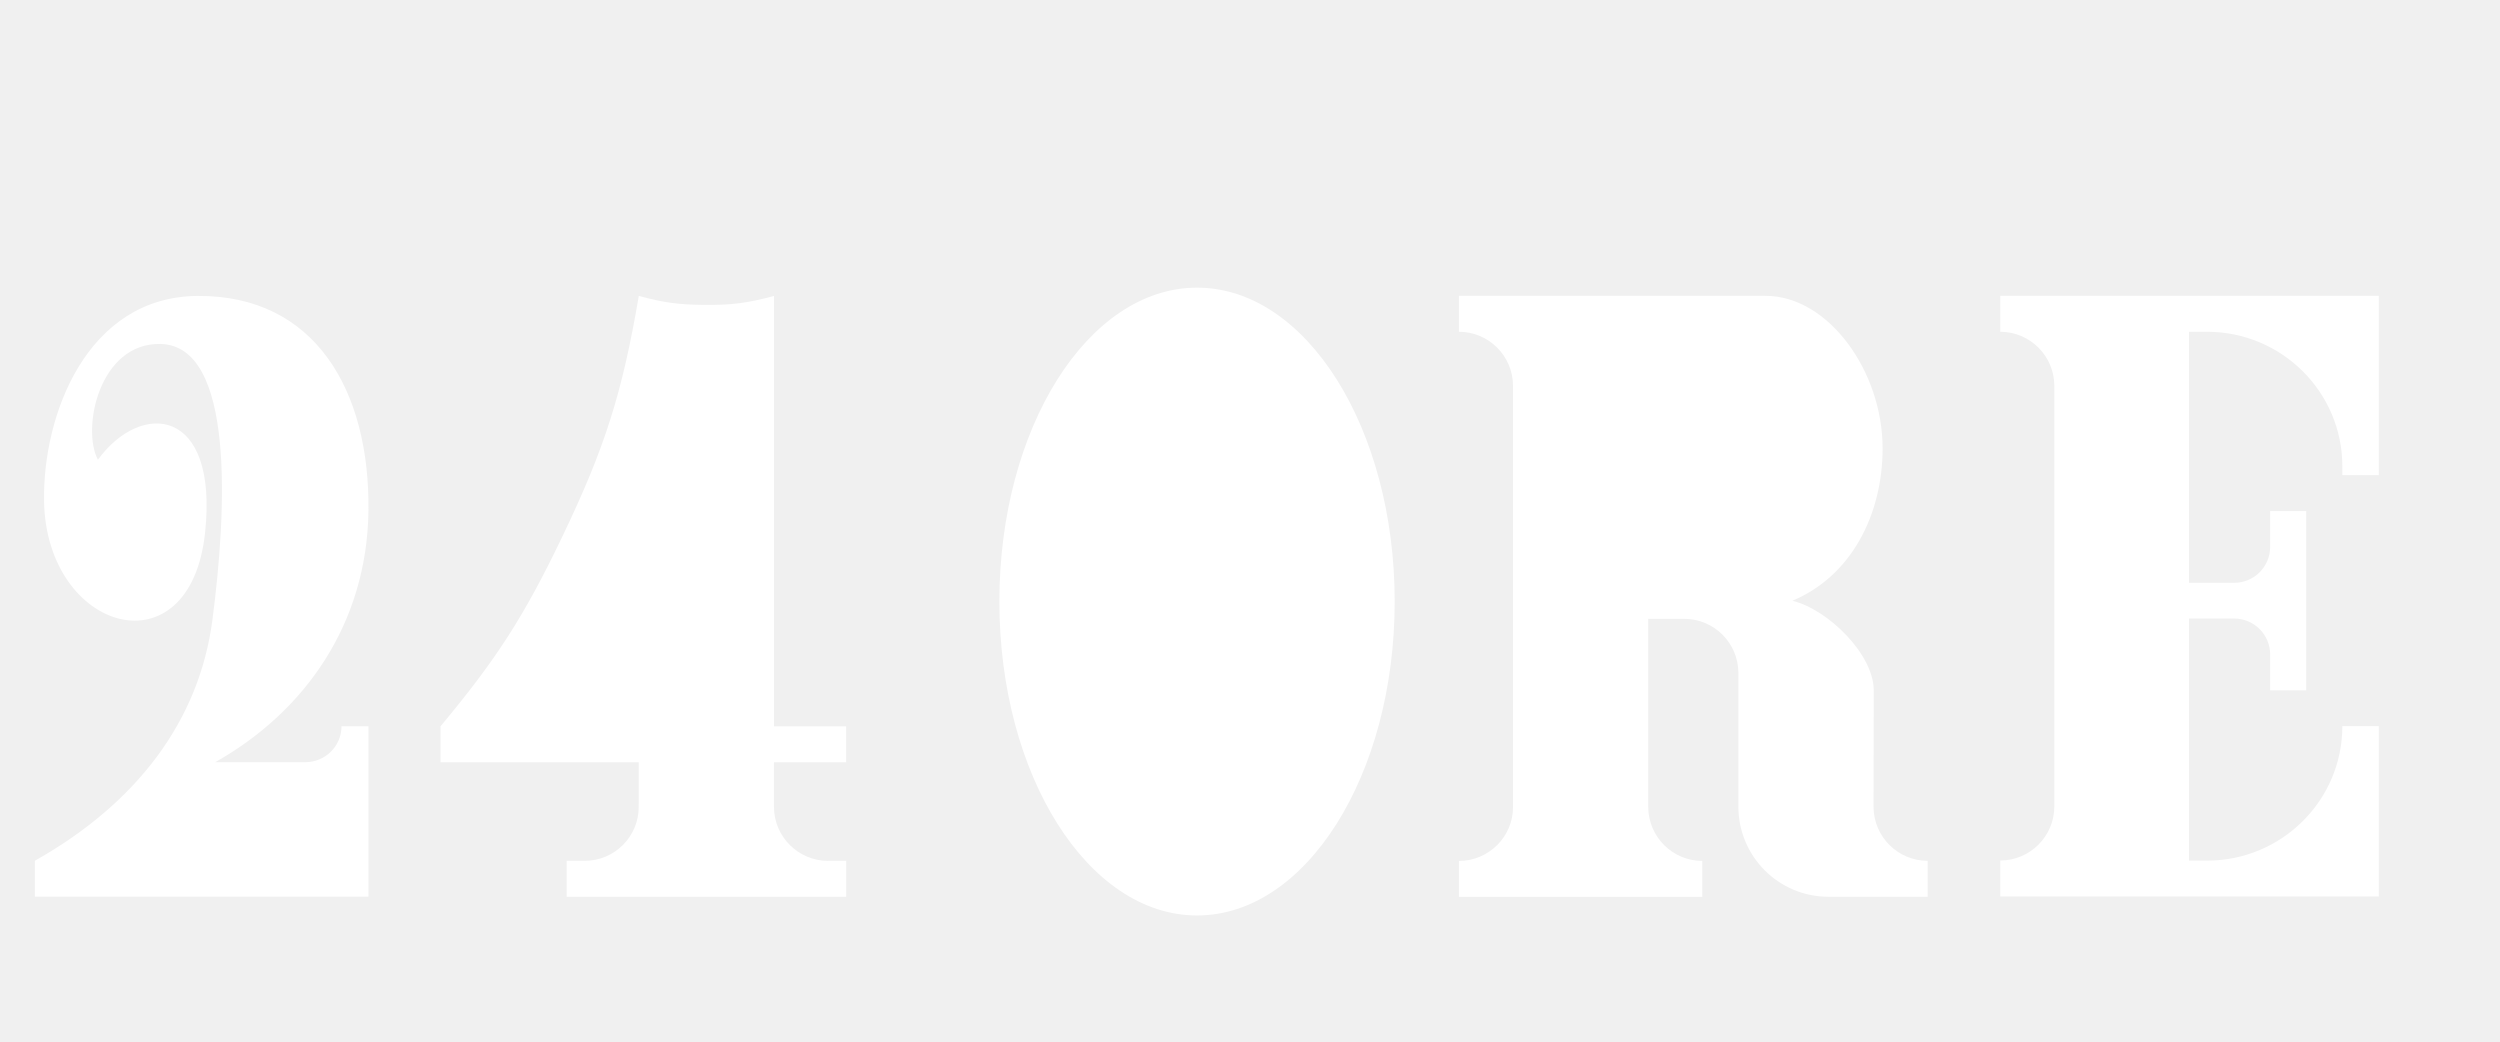
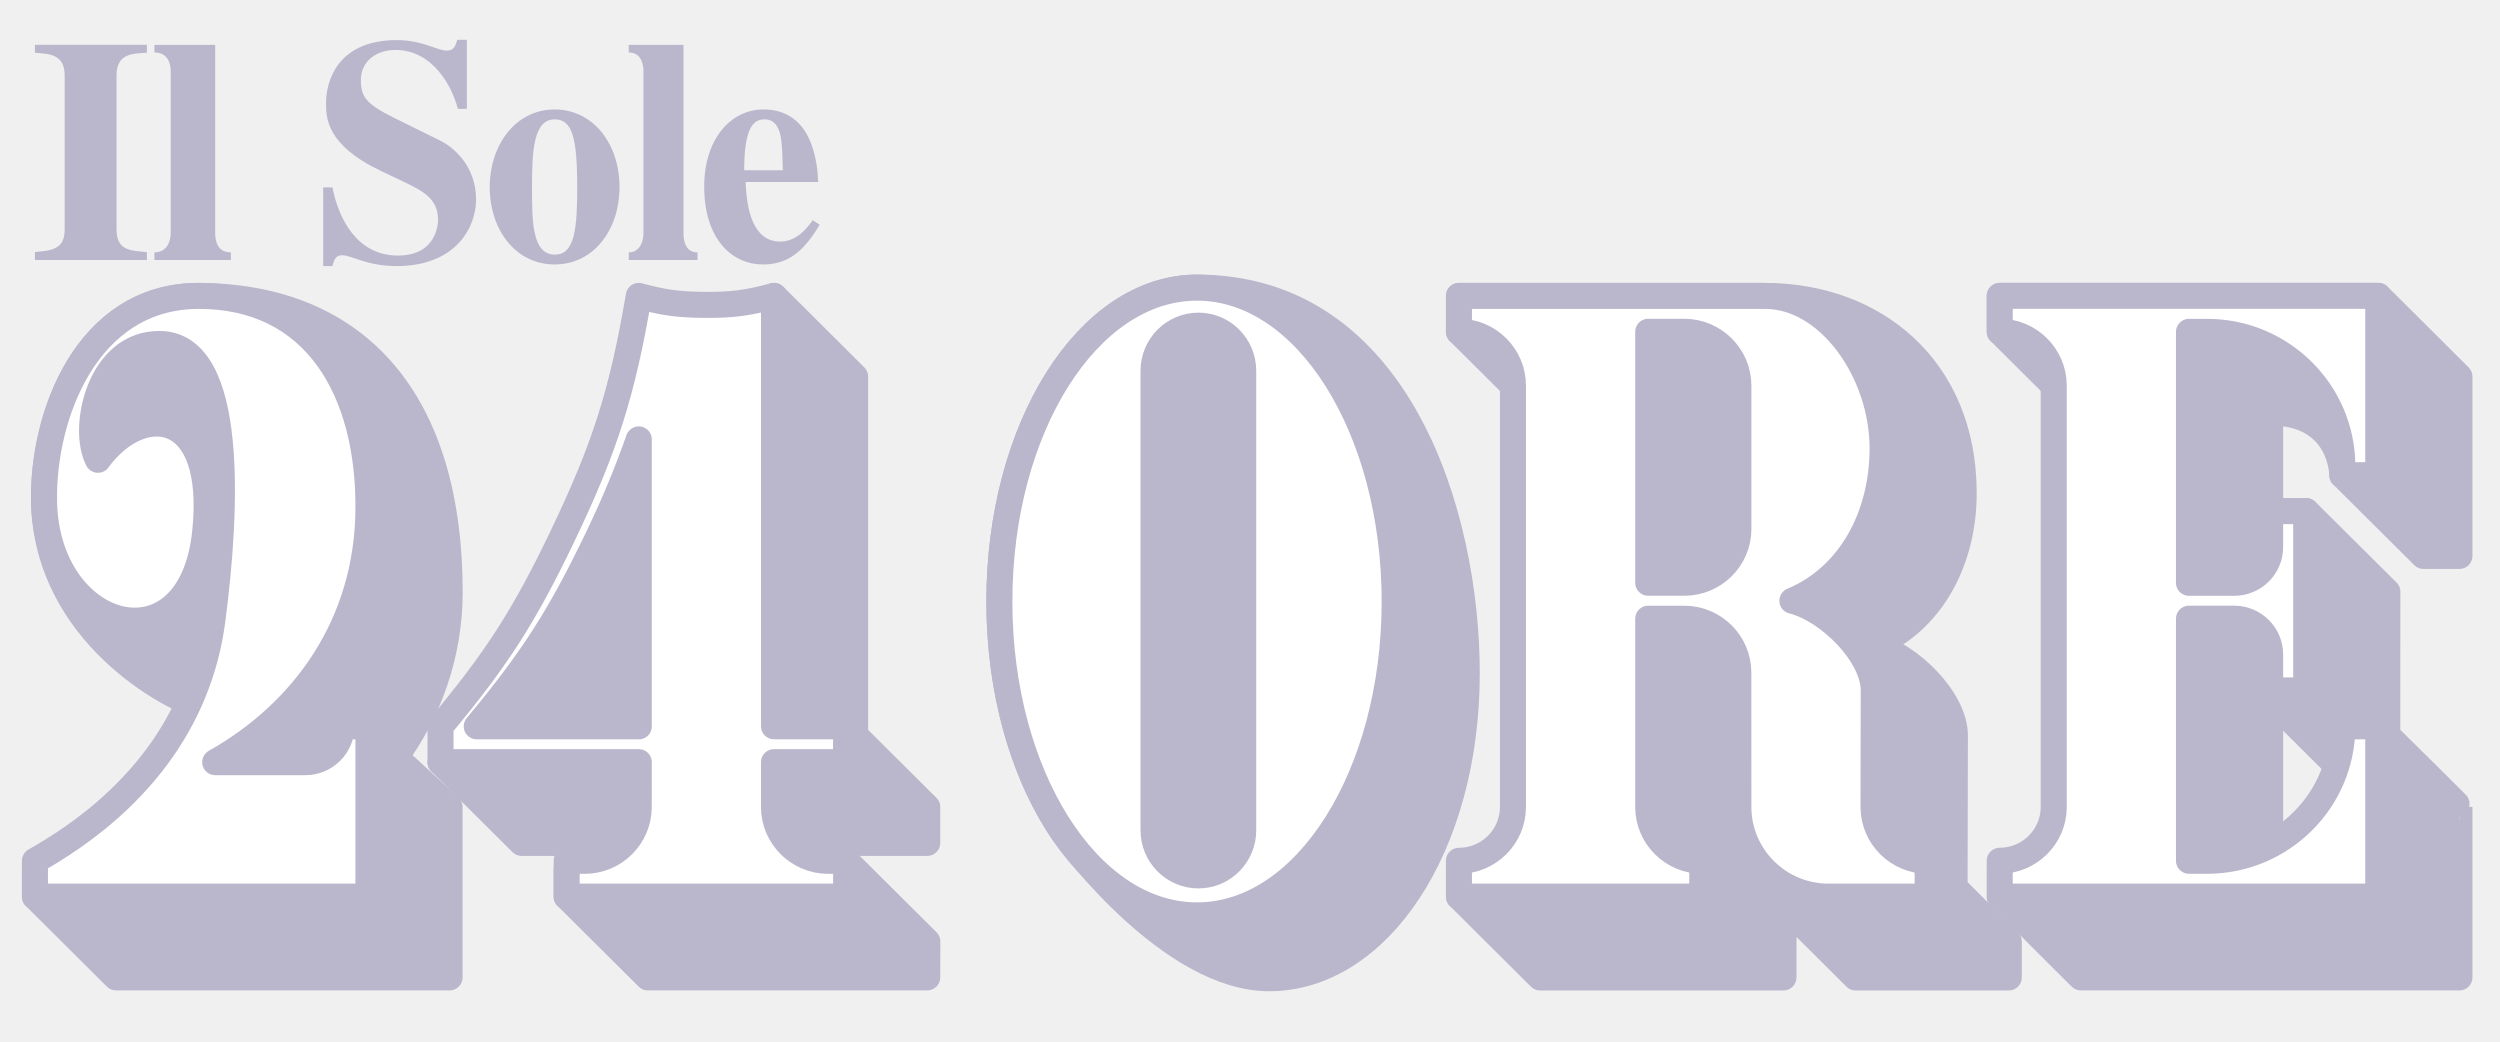
- <svg xmlns="http://www.w3.org/2000/svg" xmlns:xlink="http://www.w3.org/1999/xlink" width="48" height="20">
-   <g fill="none" fill-rule="evenodd">
-     <path d="M2.82 4.84c-.338-.025-.583-.043-.583-.434V1.448c0-.415.295-.422.583-.434V.86H.67v.153c.283.018.57.03.57.434v2.958c0 .38-.24.403-.57.434v.152h2.15v-.15zm10.573.006c-.216 0-.27-.2-.27-.367V.862h-1.05v.147c.27 0 .282.287.282.354V4.48c0 .147-.06.367-.282.367v.146h1.322v-.146zM8.964 2.1V.764H8.78c-.03.116-.062.208-.203.208-.18 0-.477-.202-.96-.202C6.45.77 6.26 1.6 6.26 1.974c0 .28 0 .807 1.05 1.308l.412.195c.4.2.688.336.688.746 0 .08-.03.684-.768.684-.78 0-1.136-.7-1.26-1.307h-.178v1.5h.178c.024-.098.055-.208.184-.208.2 0 .467.208 1.05.208 1.13 0 1.523-.74 1.523-1.277 0-.666-.467-1.02-.676-1.124l-.903-.446c-.516-.257-.633-.4-.633-.72 0-.397.338-.58.658-.58.724 0 1.093.703 1.203 1.13h.173zm-4.53 2.746c-.24 0-.3-.2-.3-.367V.862H2.965v.147c.3 0 .313.287.313.354V4.48c0 .147-.068.367-.313.367v.146h1.468v-.146zm11.172-.616c-.105.14-.3.4-.624.4-.525 0-.647-.623-.663-1.143H15.7c-.016-.33-.088-1.393-1.05-1.393-.636 0-1.14.575-1.14 1.48 0 1.045.564 1.497 1.122 1.497.443 0 .758-.195 1.095-.763l-.133-.086zm-1.316-.96c0-.844.188-.978.393-.978.194 0 .266.153.3.287.044.183.044.5.05.7h-.74zm-4.887.324c0 .794.48 1.485 1.25 1.485.752 0 1.244-.672 1.244-1.485 0-.85-.52-1.5-1.244-1.5-.768 0-1.25.703-1.25 1.5m.813 0c0-.697.028-1.302.437-1.302.337 0 .43.36.43 1.302 0 .776-.044 1.296-.426 1.296-.442 0-.442-.636-.442-1.296M3.96 13.6C3.267 13.43.9 12.14.846 9.626c-.03-1.653.82-3.924 2.94-3.944 3.115 0 4.848 2.066 4.848 5.68a5.36 5.36 0 0 1-1.04 3.173l1.038.958v3.272H2.228L.67 17.216V16.7c2.077 0 3.288-3.1 3.288-3.1" class="E" />
-     <path d="M3.96 13.6C3.267 13.43.89 12.14.846 9.626c-.03-1.653.82-3.924 2.94-3.944 3.115 0 4.848 2.066 4.848 5.68 0 1.215-.405 2.302-1.04 3.173l1.038.958v3.272H2.228L.67 17.216V16.7c2.077 0 3.288-3.1 3.288-3.1z" class="B C D" />
-     <path d="M7.074 13.946v3.27H.67v-.69c1.955-1.102 3.154-2.684 3.408-4.622.276-2.103.434-5.27-.998-5.3-1.175-.023-1.518 1.625-1.2 2.223.83-1.14 2.314-1.017 2.058 1.396C3.653 12.93.89 12.14.846 9.626c-.03-1.653.82-3.924 2.94-3.944 2.267-.02 3.32 1.823 3.288 4.132-.03 2.166-1.223 3.852-2.942 4.82h1.73c.382 0 .695-.308.695-.69h.517z" fill="#fff" />
-     <path d="M6.557 13.946h.517v3.27H.67v-.69c1.955-1.102 3.154-2.684 3.408-4.622.276-2.103.434-5.27-.998-5.3-1.175-.023-1.518 1.625-1.2 2.223.83-1.14 2.314-1.017 2.058 1.396C3.653 12.93.89 12.14.846 9.626c-.03-1.653.82-3.924 2.94-3.944 2.267-.02 3.32 1.823 3.288 4.132-.03 2.166-1.223 3.852-2.942 4.82h1.73c.382 0 .695-.308.695-.69z" class="B C D" />
-     <use xlink:href="#B" class="E" />
-     <use xlink:href="#B" class="B C D" />
-     <path d="M15.9 16.528h.347v.69H10.88v-.69h.346c.572 0 1.037-.464 1.037-1.033l.001-.86H8.458v-.69c1.08-1.295 1.607-2.117 2.335-3.635.82-1.708 1.154-2.762 1.472-4.628.475.128.757.167 1.25.172.53.005.836-.034 1.346-.172v8.264h1.385v.69H14.86v.86a1.04 1.04 0 0 0 1.038 1.033" fill="#fff" />
-     <path d="M15.9 16.528h.347v.69H10.88v-.69h.346c.572 0 1.037-.464 1.037-1.033l.001-.86H8.458v-.69c1.08-1.295 1.607-2.117 2.335-3.635.82-1.708 1.154-2.762 1.472-4.628.475.128.757.167 1.25.172.53.005.836-.034 1.346-.172v8.264h1.385v.69H14.86v.86a1.04 1.04 0 0 0 1.038 1.033z" class="B C D" />
-     <use xlink:href="#C" class="E" />
-     <use xlink:href="#C" class="B C D" />
-     <path d="M24.367 18.782c-1.856 0-3.768-2.528-3.955-2.803-.752-1.1-1.224-2.678-1.224-4.43 0-3.33 1.7-6.027 3.795-6.027 3.863 0 5.18 4.354 5.18 7.405 0 3.328-1.7 5.855-3.795 5.855z" class="E" />
-     <path d="M28.162 12.927c0 3.328-1.7 5.855-3.795 5.855-1.856 0-3.768-2.528-3.955-2.803-.752-1.1-1.224-2.678-1.224-4.43 0-3.33 1.7-6.027 3.795-6.027 3.863 0 5.18 4.354 5.18 7.405z" class="B C D" />
-     <path d="M22.983 5.523c2.096 0 3.795 2.698 3.795 6.027s-1.7 6.027-3.795 6.027-3.795-2.698-3.795-6.027 1.7-6.027 3.795-6.027z" fill="#fff" />
-     <path d="M19.188 11.55c0-3.33 1.7-6.027 3.795-6.027s3.795 2.698 3.795 6.027-1.7 6.027-3.795 6.027-3.795-2.698-3.795-6.027z" class="B C D" />
-     <path d="M23.87 7.12v8.82c0 .48-.386.867-.86.867s-.86-.39-.86-.867V7.12c0-.48.385-.867.86-.867s.86.388.86.867z" class="E" />
-     <path d="M23 6.253c.475 0 .86.388.86.867v8.82c0 .48-.386.867-.86.867s-.86-.39-.86-.867V7.12c0-.48.385-.867.86-.867z" class="B C D" />
-     <use xlink:href="#D" class="E" />
-     <use xlink:href="#D" class="B C D" />
-     <path d="M35.976 13.257l-.004 2.238a1.04 1.04 0 0 0 1.039 1.033v.69h-1.904a1.73 1.73 0 0 1-1.73-1.721v-2.582a1.04 1.04 0 0 0-1.038-1.033h-.693v3.615a1.04 1.04 0 0 0 1.038 1.033v.69h-4.672v-.69c.57 0 1.038-.464 1.038-1.033V7.403a1.04 1.04 0 0 0-1.038-1.033v-.69h5.884c1.212 0 2.25 1.453 2.25 2.927 0 1.286-.61 2.458-1.732 2.927.694.173 1.562 1.034 1.562 1.722" fill="#fff" />
-     <path d="M35.976 13.257l-.004 2.238a1.04 1.04 0 0 0 1.039 1.033v.69h-1.904a1.73 1.73 0 0 1-1.73-1.721v-2.582a1.04 1.04 0 0 0-1.038-1.033h-.693v3.615a1.04 1.04 0 0 0 1.038 1.033v.69h-4.672v-.69c.57 0 1.038-.464 1.038-1.033V7.403a1.04 1.04 0 0 0-1.038-1.033v-.69h5.884c1.212 0 2.25 1.453 2.25 2.927 0 1.286-.61 2.458-1.732 2.927.694.173 1.562 1.034 1.562 1.722z" class="B C D" />
-     <path d="M32.34 6.37h-.693v4.82h.693c.57 0 1.038-.463 1.038-1.03V7.404a1.04 1.04 0 0 0-1.038-1.033" class="E" />
-     <path d="M32.34 6.37h-.693v4.82h.693c.57 0 1.038-.463 1.038-1.03V7.404a1.04 1.04 0 0 0-1.038-1.033z" class="B C D" />
-     <use xlink:href="#E" class="E" />
-     <use xlink:href="#E" class="B C D" />
-     <path d="M43.587 10.502v-.69h.692v3.443h-.692v-.69a.69.69 0 0 0-.693-.689h-.865v4.648h.346c1.433 0 2.598-1.156 2.598-2.582h.7v3.27h-7.268v-.69a1.04 1.04 0 0 0 1.038-1.033V7.403a1.04 1.04 0 0 0-1.038-1.033v-.69h7.268v3.443h-.7v-.17c0-1.426-1.165-2.583-2.598-2.583h-.346v4.82h.865a.69.69 0 0 0 .693-.688" fill="#fff" />
-     <path d="M43.587 10.502v-.69h.692v3.443h-.692v-.69a.69.69 0 0 0-.693-.689h-.865v4.648h.346c1.433 0 2.598-1.156 2.598-2.582h.7v3.27h-7.268v-.69a1.04 1.04 0 0 0 1.038-1.033V7.403a1.04 1.04 0 0 0-1.038-1.033v-.69h7.268v3.443h-.7v-.17c0-1.426-1.165-2.583-2.598-2.583h-.346v4.82h.865a.69.69 0 0 0 .693-.688z" class="B C D" />
+ <svg xmlns="http://www.w3.org/2000/svg" width="48px" height="20px" viewBox="0 0 48 20" version="1.1">
+   <defs />
+   <g id="Symbols" stroke="none" stroke-width="1" fill="none" fill-rule="evenodd">
+     <g id="footer" transform="translate(-1199, -329)">
+       <g id="logos" transform="translate(1062, 323)">
+         <g id="sole-24" transform="translate(137.5797, 6.763636)">
+           <path d="M2.241,4.076 C1.903,4.051 1.658,4.033 1.658,3.642 L1.658,0.684 C1.658,0.269 1.953,0.263 2.241,0.25 L2.241,0.097 L0.091,0.097 L0.091,0.25 C0.374,0.269 0.662,0.281 0.662,0.684 L0.662,3.642 C0.662,4.021 0.423,4.045 0.091,4.076 L0.091,4.228 L2.241,4.228 L2.241,4.076 Z" id="Fill-1" fill="#BAB7CC" />
+           <path d="M12.813,4.082 C12.597,4.082 12.543,3.893 12.543,3.715 L12.543,0.098 L11.492,0.098 L11.492,0.244 C11.763,0.244 11.774,0.532 11.774,0.599 L11.774,3.715 C11.774,3.862 11.713,4.082 11.492,4.082 L11.492,4.229 L12.813,4.229 L12.813,4.082 Z" id="Fill-3" fill="#BAB7CC" />
+           <path d="M8.384,1.326 L8.384,-4.19450316e-05 L8.199,-4.19450316e-05 C8.168,0.116 8.138,0.208 7.996,0.208 C7.818,0.208 7.53,0.006 7.038,0.006 C5.871,0.006 5.68,0.837 5.68,1.21 C5.68,1.491 5.68,2.016 6.731,2.517 L7.143,2.713 C7.542,2.903 7.831,3.049 7.831,3.459 C7.831,3.538 7.8,4.143 7.062,4.143 C6.282,4.143 5.926,3.452 5.803,2.835 L5.625,2.835 L5.625,4.345 L5.803,4.345 C5.828,4.247 5.859,4.137 5.988,4.137 C6.178,4.137 6.454,4.345 7.038,4.345 C8.168,4.345 8.561,3.606 8.561,3.067 C8.561,2.401 8.095,2.046 7.885,1.943 L6.982,1.497 C6.467,1.24 6.349,1.106 6.349,0.776 C6.349,0.379 6.688,0.195 7.008,0.195 C7.732,0.195 8.101,0.898 8.211,1.326 L8.384,1.326 Z" id="Fill-5" fill="#BAB7CC" />
+           <path d="M3.853,4.082 C3.614,4.082 3.552,3.893 3.552,3.715 L3.552,0.098 L2.385,0.098 L2.385,0.244 C2.686,0.244 2.698,0.532 2.698,0.599 L2.698,3.715 C2.698,3.862 2.63,4.082 2.385,4.082 L2.385,4.229 L3.853,4.229 L3.853,4.082 L3.853,4.082 Z" id="Fill-7" fill="#BAB7CC" />
+           <path d="M15.025,3.465 C14.92,3.606 14.726,3.874 14.4,3.874 C13.875,3.874 13.753,3.251 13.737,2.731 L15.13,2.731 C15.114,2.401 15.042,1.338 14.08,1.338 C13.444,1.338 12.941,1.913 12.941,2.817 C12.941,3.862 13.505,4.314 14.063,4.314 C14.506,4.314 14.821,4.119 15.158,3.551 L15.025,3.465 Z M13.709,2.506 C13.709,1.662 13.897,1.528 14.101,1.528 C14.295,1.528 14.367,1.681 14.4,1.815 C14.444,1.998 14.444,2.316 14.45,2.506 L13.709,2.506 Z" id="Fill-9" fill="#BAB7CC" />
+           <path d="M8.822,2.83 C8.822,3.624 9.303,4.314 10.071,4.314 C10.823,4.314 11.315,3.642 11.315,2.83 C11.315,1.98 10.796,1.338 10.071,1.338 C9.303,1.338 8.822,2.041 8.822,2.83 M9.635,2.83 C9.635,2.133 9.663,1.528 10.072,1.528 C10.409,1.528 10.503,1.889 10.503,2.83 C10.503,3.606 10.459,4.125 10.077,4.125 C9.635,4.125 9.635,3.489 9.635,2.83" id="Fill-11" fill="#BAB7CC" />
+           <path d="M3.379,12.837 C2.687,12.665 0.309,11.377 0.266,8.862 C0.237,7.209 1.086,4.938 3.206,4.918 C6.321,4.918 8.054,6.984 8.054,10.599 C8.054,11.813 7.648,12.901 7.013,13.772 L8.052,14.73 L8.052,18.002 L1.648,18.002 L0.091,16.452 L0.091,15.936 C2.168,15.936 3.379,12.837 3.379,12.837" id="Fill-13" fill="#BAB7CC" />
+           <path d="M3.379,12.837 C2.687,12.665 0.309,11.377 0.266,8.862 C0.237,7.209 1.086,4.938 3.206,4.918 C6.321,4.918 8.054,6.984 8.054,10.599 C8.054,11.813 7.648,12.901 7.013,13.772 L8.052,14.73 L8.052,18.002 L1.648,18.002 L0.091,16.452 L0.091,15.936 C2.168,15.936 3.379,12.837 3.379,12.837 Z" id="Stroke-15" stroke="#BAB7CC" stroke-width="0.5" stroke-linecap="round" stroke-linejoin="round" />
+           <path d="M6.494,13.182 L6.494,16.452 L0.091,16.452 L0.091,15.764 C2.046,14.661 3.245,13.08 3.498,11.141 C3.774,9.038 3.932,5.87 2.5,5.841 C1.325,5.818 0.982,7.466 1.301,8.064 C2.132,6.925 3.614,7.047 3.359,9.46 C3.073,12.167 0.309,11.377 0.266,8.862 C0.237,7.209 1.086,4.938 3.206,4.918 C5.473,4.897 6.524,6.741 6.494,9.05 C6.465,11.215 5.271,12.901 3.552,13.87 L5.282,13.87 C5.665,13.87 5.977,13.562 5.977,13.182 L6.494,13.182 Z" id="Fill-17" fill="#FFFFFF" />
+           <path d="M5.977,13.182 L6.494,13.182 L6.494,16.452 L0.091,16.452 L0.091,15.764 C2.046,14.661 3.245,13.08 3.498,11.141 C3.774,9.038 3.932,5.87 2.5,5.841 C1.325,5.818 0.982,7.466 1.301,8.064 C2.132,6.925 3.614,7.047 3.359,9.46 C3.073,12.167 0.309,11.377 0.266,8.862 C0.237,7.209 1.086,4.938 3.206,4.918 C5.473,4.897 6.524,6.741 6.494,9.05 C6.465,11.215 5.271,12.901 3.552,13.87 L5.282,13.87 C5.665,13.87 5.977,13.562 5.977,13.182 Z" id="Stroke-19" stroke="#BAB7CC" stroke-width="0.5" stroke-linecap="round" stroke-linejoin="round" />
+           <polygon id="Fill-21" fill="#BAB7CC" points="14.283 4.918 15.838 6.467 15.838 13.354 17.223 14.731 17.223 15.42 15.666 15.42 15.666 15.762 17.225 17.313 17.223 18.002 11.859 18.002 10.301 16.452 10.301 15.936 11.685 15.936 11.685 15.42 9.436 15.42 7.878 13.87" />
+           <polygon id="Stroke-23" stroke="#BAB7CC" stroke-width="0.5" stroke-linecap="round" stroke-linejoin="round" points="14.283 4.918 15.838 6.467 15.838 13.354 17.223 14.731 17.223 15.42 15.666 15.42 15.666 15.762 17.225 17.313 17.223 18.002 11.859 18.002 10.301 16.452 10.301 15.936 11.685 15.936 11.685 15.42 9.436 15.42 7.878 13.87" />
+           <path d="M15.319,15.764 L15.666,15.764 L15.666,16.452 L10.3,16.452 L10.3,15.764 L10.647,15.764 C11.218,15.764 11.684,15.3 11.684,14.731 L11.685,13.87 L7.878,13.87 L7.878,13.181 C8.957,11.886 9.485,11.065 10.213,9.546 C11.033,7.837 11.368,6.784 11.685,4.918 C12.16,5.046 12.442,5.085 12.934,5.09 C13.464,5.095 13.77,5.056 14.281,4.918 L14.281,13.181 L15.665,13.181 L15.665,13.87 L14.281,13.87 L14.281,14.731 C14.281,15.3 14.748,15.764 15.319,15.764" id="Fill-25" fill="#FFFFFF" />
+           <path d="M15.319,15.764 L15.666,15.764 L15.666,16.452 L10.3,16.452 L10.3,15.764 L10.647,15.764 C11.218,15.764 11.684,15.3 11.684,14.731 L11.685,13.87 L7.878,13.87 L7.878,13.181 C8.957,11.886 9.485,11.065 10.213,9.546 C11.033,7.837 11.368,6.784 11.685,4.918 C12.16,5.046 12.442,5.085 12.934,5.09 C13.464,5.095 13.77,5.056 14.281,4.918 L14.281,13.181 L15.665,13.181 L15.665,13.87 L14.281,13.87 L14.281,14.731 C14.281,15.3 14.748,15.764 15.319,15.764 Z" id="Stroke-27" stroke="#BAB7CC" stroke-width="0.5" stroke-linecap="round" stroke-linejoin="round" />
+           <path d="M8.574,13.182 C9.654,11.886 10.178,11.064 10.906,9.546 C11.243,8.844 11.479,8.256 11.685,7.673 L11.685,13.182 L8.574,13.182 Z" id="Fill-29" fill="#BAB7CC" />
+           <path d="M8.574,13.182 C9.654,11.886 10.178,11.064 10.906,9.546 C11.243,8.844 11.479,8.256 11.685,7.673 L11.685,13.182 L8.574,13.182 Z" id="Stroke-31" stroke="#BAB7CC" stroke-width="0.5" stroke-linecap="round" stroke-linejoin="round" />
+           <path d="M23.787,18.018 C21.931,18.018 20.019,15.489 19.832,15.215 C19.08,14.114 18.608,12.537 18.608,10.785 C18.608,7.456 20.306,4.758 22.403,4.758 C26.266,4.759 27.582,9.112 27.582,12.163 C27.582,15.492 25.883,18.018 23.787,18.018 Z" id="Fill-33" fill="#BAB7CC" />
+           <path d="M27.582,12.163 C27.582,15.492 25.883,18.018 23.787,18.018 C21.931,18.018 20.019,15.489 19.832,15.215 C19.08,14.114 18.608,12.537 18.608,10.785 C18.608,7.456 20.306,4.758 22.403,4.758 C26.266,4.759 27.582,9.112 27.582,12.163 Z" id="Stroke-35" stroke="#BAB7CC" stroke-width="0.5" stroke-linecap="round" stroke-linejoin="round" />
+           <path d="M22.403,4.759 C24.499,4.759 26.198,7.457 26.198,10.786 C26.198,14.114 24.499,16.812 22.403,16.812 C20.306,16.812 18.608,14.114 18.608,10.786 C18.608,7.457 20.306,4.759 22.403,4.759 Z" id="Fill-37" fill="#FFFFFF" />
+           <path d="M18.608,10.786 C18.608,7.457 20.306,4.759 22.403,4.759 C24.499,4.759 26.198,7.457 26.198,10.786 C26.198,14.114 24.499,16.812 22.403,16.812 C20.306,16.812 18.608,14.114 18.608,10.786 Z" id="Stroke-39" stroke="#BAB7CC" stroke-width="0.5" stroke-linecap="round" stroke-linejoin="round" />
+           <path d="M23.29,6.356 L23.29,15.177 C23.29,15.656 22.905,16.044 22.43,16.044 C21.954,16.044 21.568,15.656 21.568,15.177 L21.568,6.356 C21.568,5.878 21.954,5.489 22.43,5.489 C22.905,5.489 23.29,5.878 23.29,6.356 Z" id="Fill-41" fill="#BAB7CC" />
+           <path d="M22.43,5.489 L22.43,5.489 C22.905,5.489 23.29,5.878 23.29,6.356 L23.29,15.177 C23.29,15.656 22.905,16.044 22.43,16.044 C21.954,16.044 21.568,15.656 21.568,15.177 L21.568,6.356 C21.568,5.878 21.954,5.489 22.43,5.489 Z" id="Stroke-43" stroke="#BAB7CC" stroke-width="0.5" stroke-linecap="round" stroke-linejoin="round" />
+           <path d="M36.948,16.278 L37.989,17.314 L37.989,18.003 L35.048,18.003 L33.664,16.625 L33.662,18.003 L28.99,18.003 L27.433,16.453 L27.433,15.937 L28.99,15.937 L28.99,7.157 L27.433,5.608 L27.433,4.919 L33.317,4.919 C35.393,4.919 37.123,6.296 37.123,8.706 C37.123,9.992 36.512,11.164 35.392,11.633 C36.085,11.805 36.954,12.666 36.954,13.355 L36.948,16.278 Z" id="Fill-45" fill="#BAB7CC" />
+           <path d="M36.948,16.278 L37.989,17.314 L37.989,18.003 L35.048,18.003 L33.664,16.625 L33.662,18.003 L28.99,18.003 L27.433,16.453 L27.433,15.937 L28.99,15.937 L28.99,7.157 L27.433,5.608 L27.433,4.919 L33.317,4.919 C35.393,4.919 37.123,6.296 37.123,8.706 C37.123,9.992 36.512,11.164 35.392,11.633 C36.085,11.805 36.954,12.666 36.954,13.355 L36.948,16.278 Z" id="Stroke-47" stroke="#BAB7CC" stroke-width="0.5" stroke-linecap="round" stroke-linejoin="round" />
+           <path d="M35.396,12.493 L35.392,14.731 C35.392,15.299 35.859,15.764 36.431,15.764 L36.431,16.452 L34.527,16.452 C33.574,16.452 32.797,15.679 32.797,14.731 L32.796,12.149 C32.796,11.581 32.33,11.116 31.759,11.116 L31.066,11.116 L31.066,14.731 C31.066,15.299 31.533,15.764 32.104,15.764 L32.104,16.452 L27.432,16.452 L27.432,15.764 C28.003,15.764 28.469,15.3 28.469,14.731 L28.469,6.639 C28.469,6.071 28.003,5.606 27.432,5.606 L27.432,4.918 L33.315,4.918 C34.527,4.918 35.566,6.371 35.566,7.845 C35.566,9.131 34.954,10.302 33.834,10.771 C34.528,10.944 35.396,11.805 35.396,12.493" id="Fill-49" fill="#FFFFFF" />
+           <path d="M35.396,12.493 L35.392,14.731 C35.392,15.299 35.859,15.764 36.431,15.764 L36.431,16.452 L34.527,16.452 C33.574,16.452 32.797,15.679 32.797,14.731 L32.796,12.149 C32.796,11.581 32.33,11.116 31.759,11.116 L31.066,11.116 L31.066,14.731 C31.066,15.299 31.533,15.764 32.104,15.764 L32.104,16.452 L27.432,16.452 L27.432,15.764 C28.003,15.764 28.469,15.3 28.469,14.731 L28.469,6.639 C28.469,6.071 28.003,5.606 27.432,5.606 L27.432,4.918 L33.315,4.918 C34.527,4.918 35.566,6.371 35.566,7.845 C35.566,9.131 34.954,10.302 33.834,10.771 C34.528,10.944 35.396,11.805 35.396,12.493 Z" id="Stroke-51" stroke="#BAB7CC" stroke-width="0.5" stroke-linecap="round" stroke-linejoin="round" />
+           <path d="M31.759,5.607 L31.066,5.607 L31.066,10.425 L31.759,10.425 C32.33,10.425 32.797,9.963 32.797,9.394 L32.797,6.64 C32.797,6.072 32.33,5.607 31.759,5.607" id="Fill-53" fill="#BAB7CC" />
+           <path d="M31.759,5.607 L31.066,5.607 L31.066,10.425 L31.759,10.425 C32.33,10.425 32.797,9.963 32.797,9.394 L32.797,6.64 C32.797,6.072 32.33,5.607 31.759,5.607 Z" id="Stroke-55" stroke="#BAB7CC" stroke-width="0.5" stroke-linecap="round" stroke-linejoin="round" />
+           <path d="M37.819,16.452 L37.819,15.94 L39.373,15.936 L39.373,7.156 L37.816,5.607 L37.816,4.918 L45.086,4.918 L46.641,6.467 L46.641,9.91 L45.951,9.91 L44.392,8.359 C44.392,8.359 44.392,7.156 43.007,7.156 L43.007,9.049 L43.699,9.049 L45.257,10.598 L45.256,13.353 C45.256,13.353 46.653,14.73 46.641,14.73 L46.641,18.002 L39.372,18.002 L37.819,16.452 Z M44.911,14.559 L43.007,12.665 L43.007,15.419 L44.911,14.559 Z" id="Fill-57" fill="#BAB7CC" />
+           <path d="M37.819,16.452 L37.819,15.94 L39.373,15.936 L39.373,7.156 L37.816,5.607 L37.816,4.918 L45.086,4.918 L46.641,6.467 L46.641,9.91 L45.951,9.91 L44.392,8.359 C44.392,8.359 44.392,7.156 43.007,7.156 L43.007,9.049 L43.699,9.049 L45.257,10.598 L45.256,13.353 C45.256,13.353 46.653,14.73 46.641,14.73 L46.641,18.002 L39.372,18.002 L37.819,16.452 Z M44.911,14.559 L43.007,12.665 L43.007,15.419 L44.911,14.559 Z" id="Stroke-59" stroke="#BAB7CC" stroke-width="0.5" stroke-linecap="round" stroke-linejoin="round" />
+           <path d="M43.007,9.738 L43.007,9.05 L43.699,9.05 L43.699,12.493 L43.007,12.493 L43.007,11.804 C43.007,11.424 42.698,11.115 42.314,11.115 L41.449,11.115 L41.449,15.763 L41.795,15.763 C43.228,15.763 44.393,14.607 44.393,13.181 L45.083,13.181 L45.083,16.452 L37.815,16.452 L37.815,15.763 C38.386,15.763 38.852,15.299 38.852,14.731 L38.852,6.639 C38.852,6.071 38.386,5.606 37.815,5.606 L37.815,4.917 L45.083,4.917 L45.083,8.36 L44.393,8.36 L44.393,8.19 C44.393,6.764 43.228,5.608 41.795,5.608 L41.449,5.608 L41.449,10.426 L42.314,10.426 C42.698,10.427 43.007,10.119 43.007,9.738" id="Fill-61" fill="#FFFFFF" />
+           <path d="M43.007,9.738 L43.007,9.05 L43.699,9.05 L43.699,12.493 L43.007,12.493 L43.007,11.804 C43.007,11.424 42.698,11.115 42.314,11.115 L41.449,11.115 L41.449,15.763 L41.795,15.763 C43.228,15.763 44.393,14.607 44.393,13.181 L45.083,13.181 L45.083,16.452 L37.815,16.452 L37.815,15.763 C38.386,15.763 38.852,15.299 38.852,14.731 L38.852,6.639 C38.852,6.071 38.386,5.606 37.815,5.606 L37.815,4.917 L45.083,4.917 L45.083,8.36 L44.393,8.36 L44.393,8.19 C44.393,6.764 43.228,5.608 41.795,5.608 L41.449,5.608 L41.449,10.426 L42.314,10.426 C42.698,10.427 43.007,10.119 43.007,9.738 Z" id="Stroke-63" stroke="#BAB7CC" stroke-width="0.5" stroke-linecap="round" stroke-linejoin="round" />
+         </g>
+       </g>
+     </g>
  </g>
-   <defs>
-     <path id="B" d="M14.863 5.682l1.555 1.55v6.887l1.385 1.377v.69h-1.557v.342l1.56 1.55-.002.69H12.44l-1.558-1.55V16.7h1.385v-.516h-2.25l-1.557-1.55z" />
-     <path id="C" d="M9.154 13.946c1.08-1.295 1.604-2.117 2.332-3.635a18.21 18.21 0 0 0 .779-1.874v5.51h-3.11z" />
-     <path id="D" d="M37.528 17.042l1.04 1.036v.69h-2.94l-1.384-1.377-.002 1.377H29.57l-1.557-1.55V16.7h1.557V7.92l-1.557-1.55v-.69h5.884c2.076 0 3.807 1.377 3.807 3.788 0 1.286-.61 2.457-1.732 2.927.694.172 1.562 1.033 1.562 1.72l-.006 2.923z" />
-     <path id="E" d="M38.4 17.216v-.512l1.554-.004V7.92l-1.557-1.55v-.69h7.27l1.555 1.55v3.443h-.7l-1.56-1.55s0-1.203-1.385-1.203v1.893h.692l1.557 1.55v2.755l1.385 1.377v3.27h-7.268l-1.553-1.55zm7.092-1.893l-1.904-1.894v2.755l1.904-.86z" />
-   </defs>
</svg>
